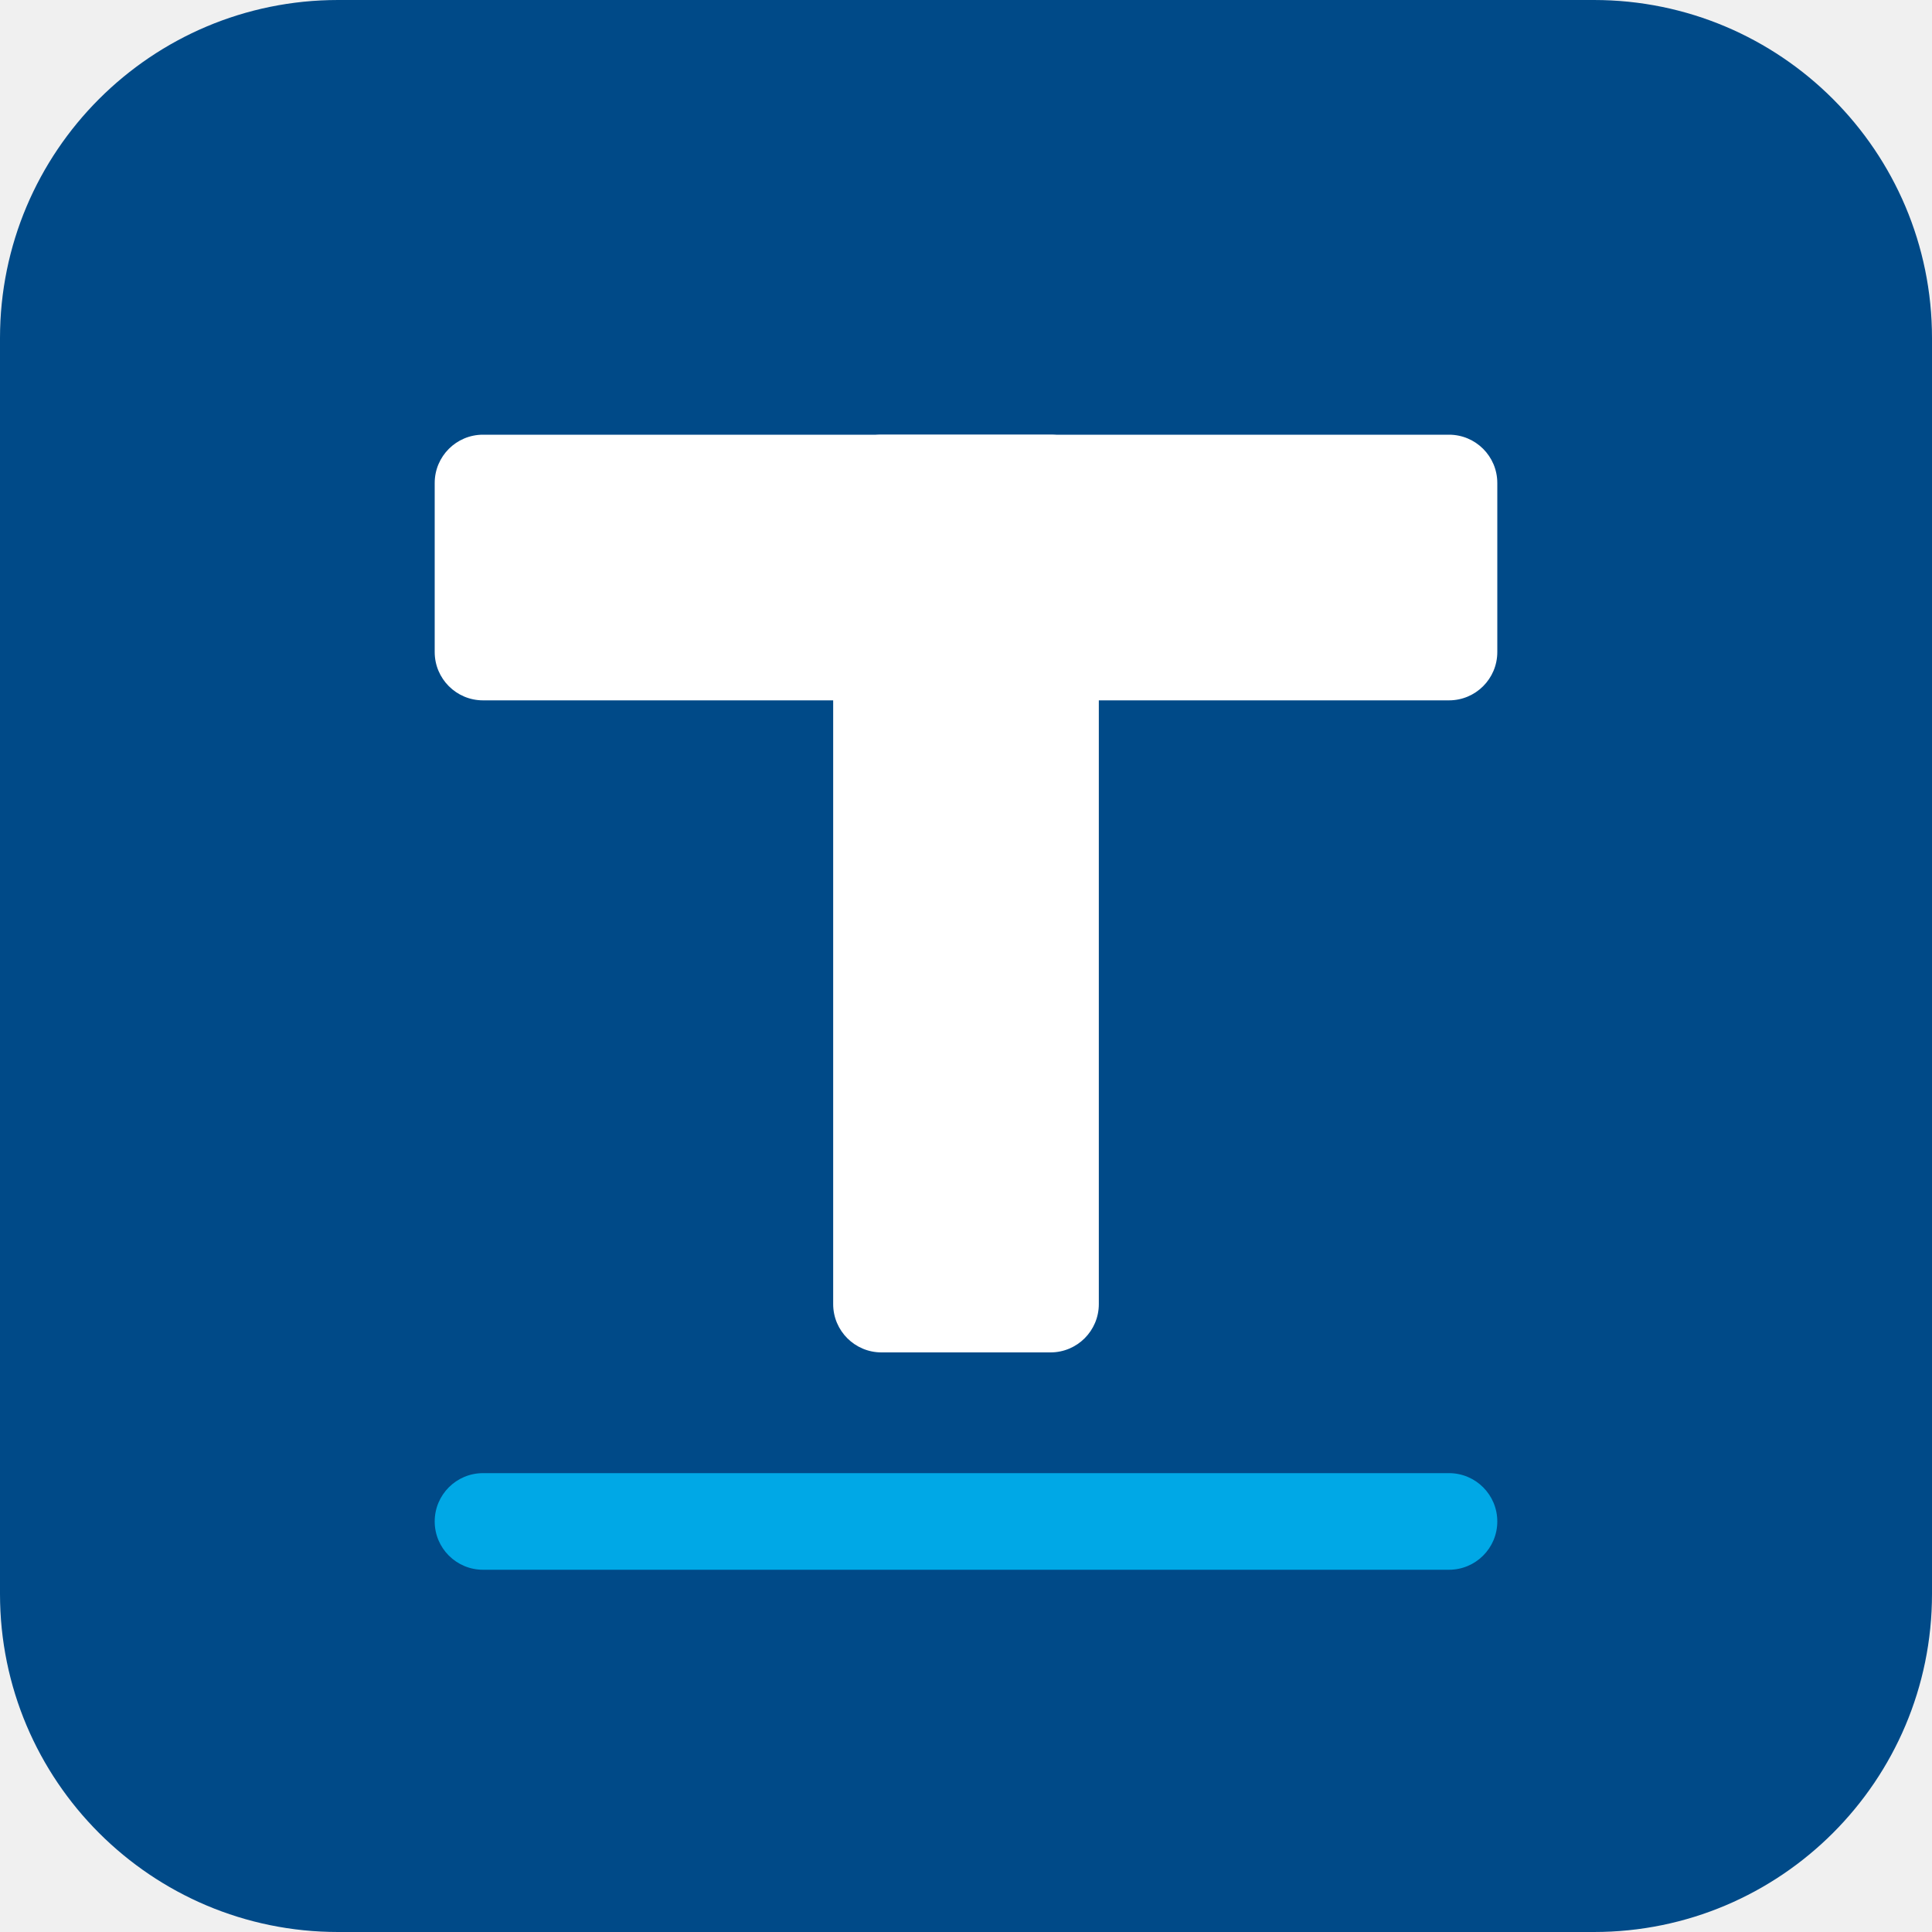
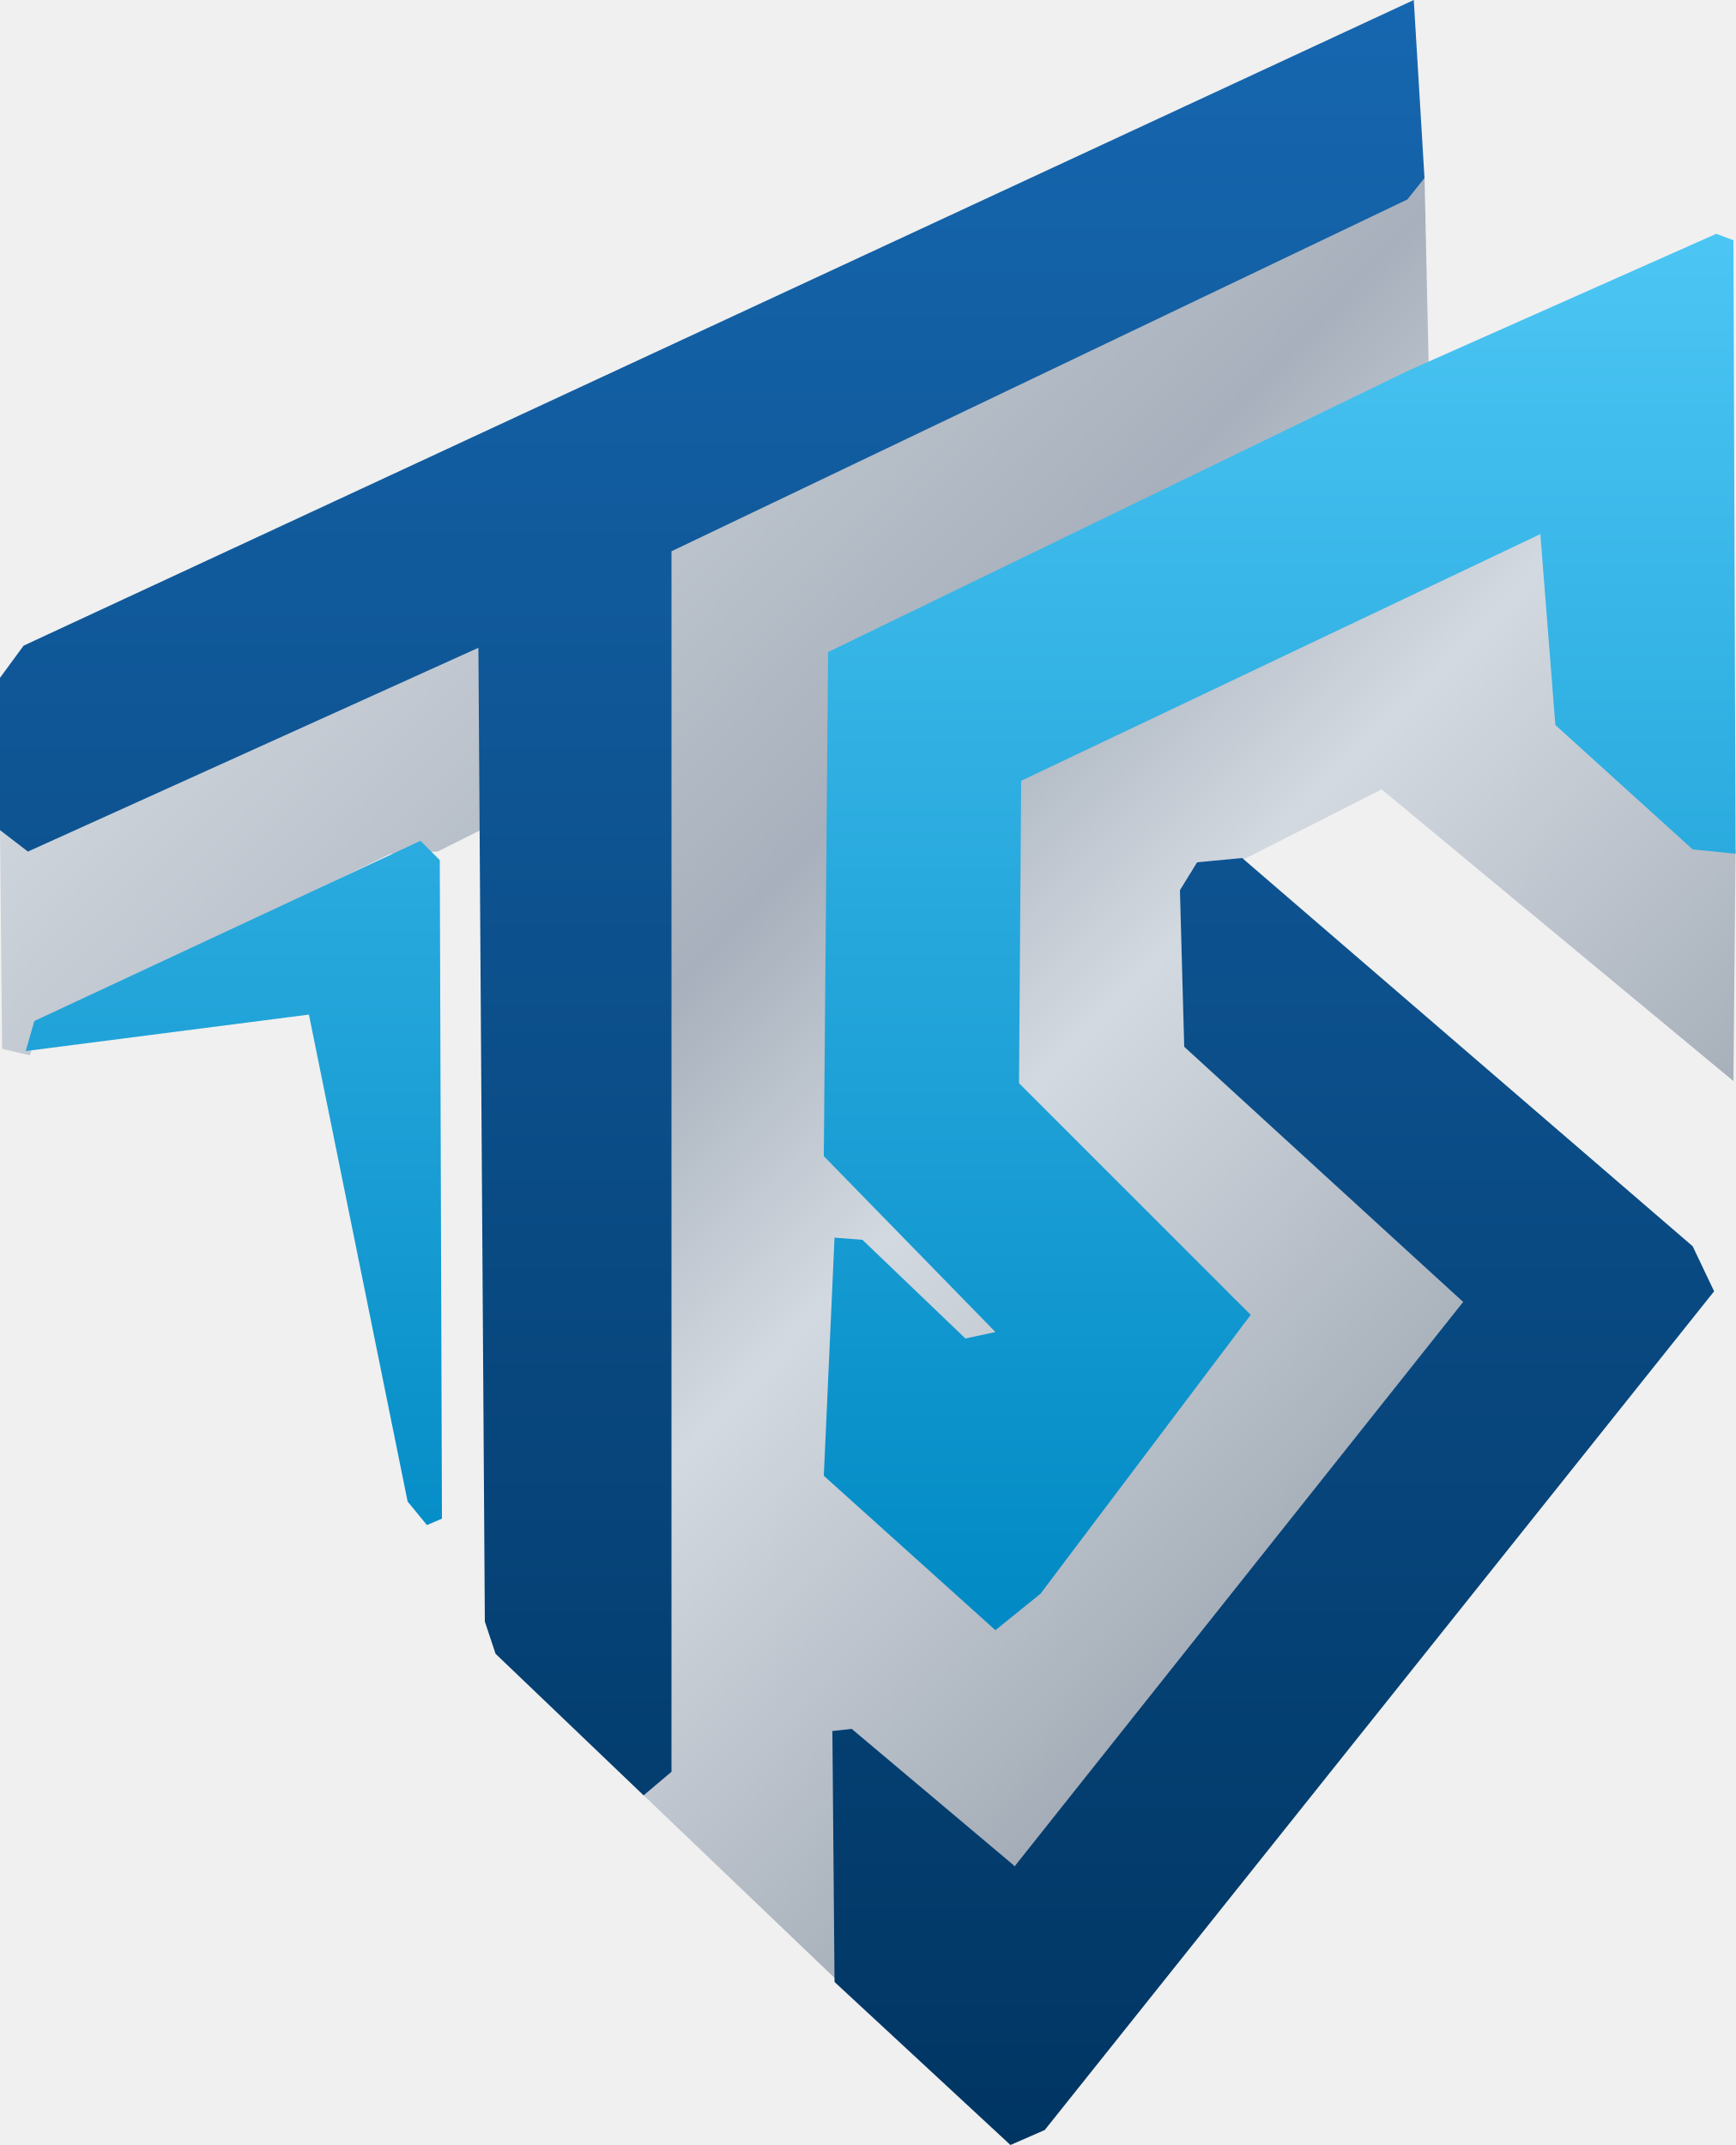
- <svg xmlns="http://www.w3.org/2000/svg" viewBox="0 0 40 40" width="40" height="40" role="img" aria-label="Tompkins Software Systems mark">
-   <g transform="translate(0 0) scale(1)">
-     <rect width="40" height="40" rx="7" fill="#004a88" />
-     <rect x="9" y="9" width="22" height="5.5" rx="1" fill="#ffffff" />
-     <rect x="17.25" y="9" width="5.5" height="19" rx="1" fill="#ffffff" />
-     <rect x="9" y="30.5" width="22" height="2" rx="1" fill="#00a8e6" />
-   </g>
+ <svg xmlns="http://www.w3.org/2000/svg" viewBox="0 0 80.9 100" width="64.72" height="80" role="img" aria-label="Tompkins Software Systems shield">
+   <defs>
+     <linearGradient id="lm1" x1="0" y1="0" x2="0" y2="1">
+       <stop offset="0" stop-color="#1667b0" />
+       <stop offset="1" stop-color="#003562" />
+     </linearGradient>
+     <linearGradient id="lm2" x1="0" y1="0" x2="0" y2="1">
+       <stop offset="0" stop-color="#4cc6f4" />
+       <stop offset="1" stop-color="#0089c4" />
+     </linearGradient>
+     <linearGradient id="lm3" x1="0" y1="0" x2="1" y2="1">
+       <stop offset="0" stop-color="#eef1f4" />
+       <stop offset="0.42" stop-color="#a7b0bc" />
+       <stop offset="0.55" stop-color="#d3d9e0" />
+       <stop offset="1" stop-color="#6f7a89" />
+     </linearGradient>
+   </defs>
+   <path class="m3" fill="url(#lm3)" fill-rule="evenodd" d="M39.1 92.4 29.9 83.6 31.2 82.5 31.2 25.6 63.1 10.4 66.4 8.2 66.6 17.3 38.8 30.6 38.6 53.6 46.7 61.9 46.2 62.8 44.9 62.6 40 58 39 57.9 38.6 68.5 46.4 75.8 58 61.7 57.6 60.6 47.3 50.7 47.4 36.1 70.8 24.8 72.2 24.9 72.8 33.9 79.2 39.4 80.9 39.6 80.8 50.4 64.4 36.8 57.9 40.1 55.5 40.6 55.5 49 68.3 60.8 47.5 87 46.1 86.8 40.7 81.6 38.9 80.8Z M1.4 49.2 0.1 48.9 0 38.6 1.2 39.6 22.4 30.1 22.8 38.5 20.4 39.7 18.2 39.8 1.8 47.8Z" />
+   <path class="m2" fill="url(#lm2)" fill-rule="evenodd" d="M46.4 76 38.4 68.8 38.9 57.7 40.2 57.8 45 62.4 46.4 62.1 38.4 53.9 38.6 30.4 65.6 17.3 80 10.9 80.8 11.2 80.9 39.8 78.9 39.6 72.5 33.8 71.8 24.9 47.6 36.4 47.5 50.5 58.3 61.3 48.5 74.3Z M19.9 71.1 19 70 14.4 47.3 1.2 49 1.6 47.6 19.6 39.2 20.5 40.1 20.6 70.8Z" />
+   <path class="m1" fill="url(#lm1)" fill-rule="evenodd" d="M47.1 100 38.9 92.4 38.8 80.7 39.7 80.6 47.3 87 68.2 60.7 55.2 48.8 55 41.5 55.8 40.2 57.9 40 78.9 58.1 79.9 60.2 48.7 99.3Z M30 83.7 23.1 77.1 22.6 75.6 22.3 30.2 1.3 39.7 0 38.7 0 31.6 1.1 30.1 65.9 0 66.4 8.3 65.6 9.3 31.3 25.7 31.3 82.6Z" />
</svg>
